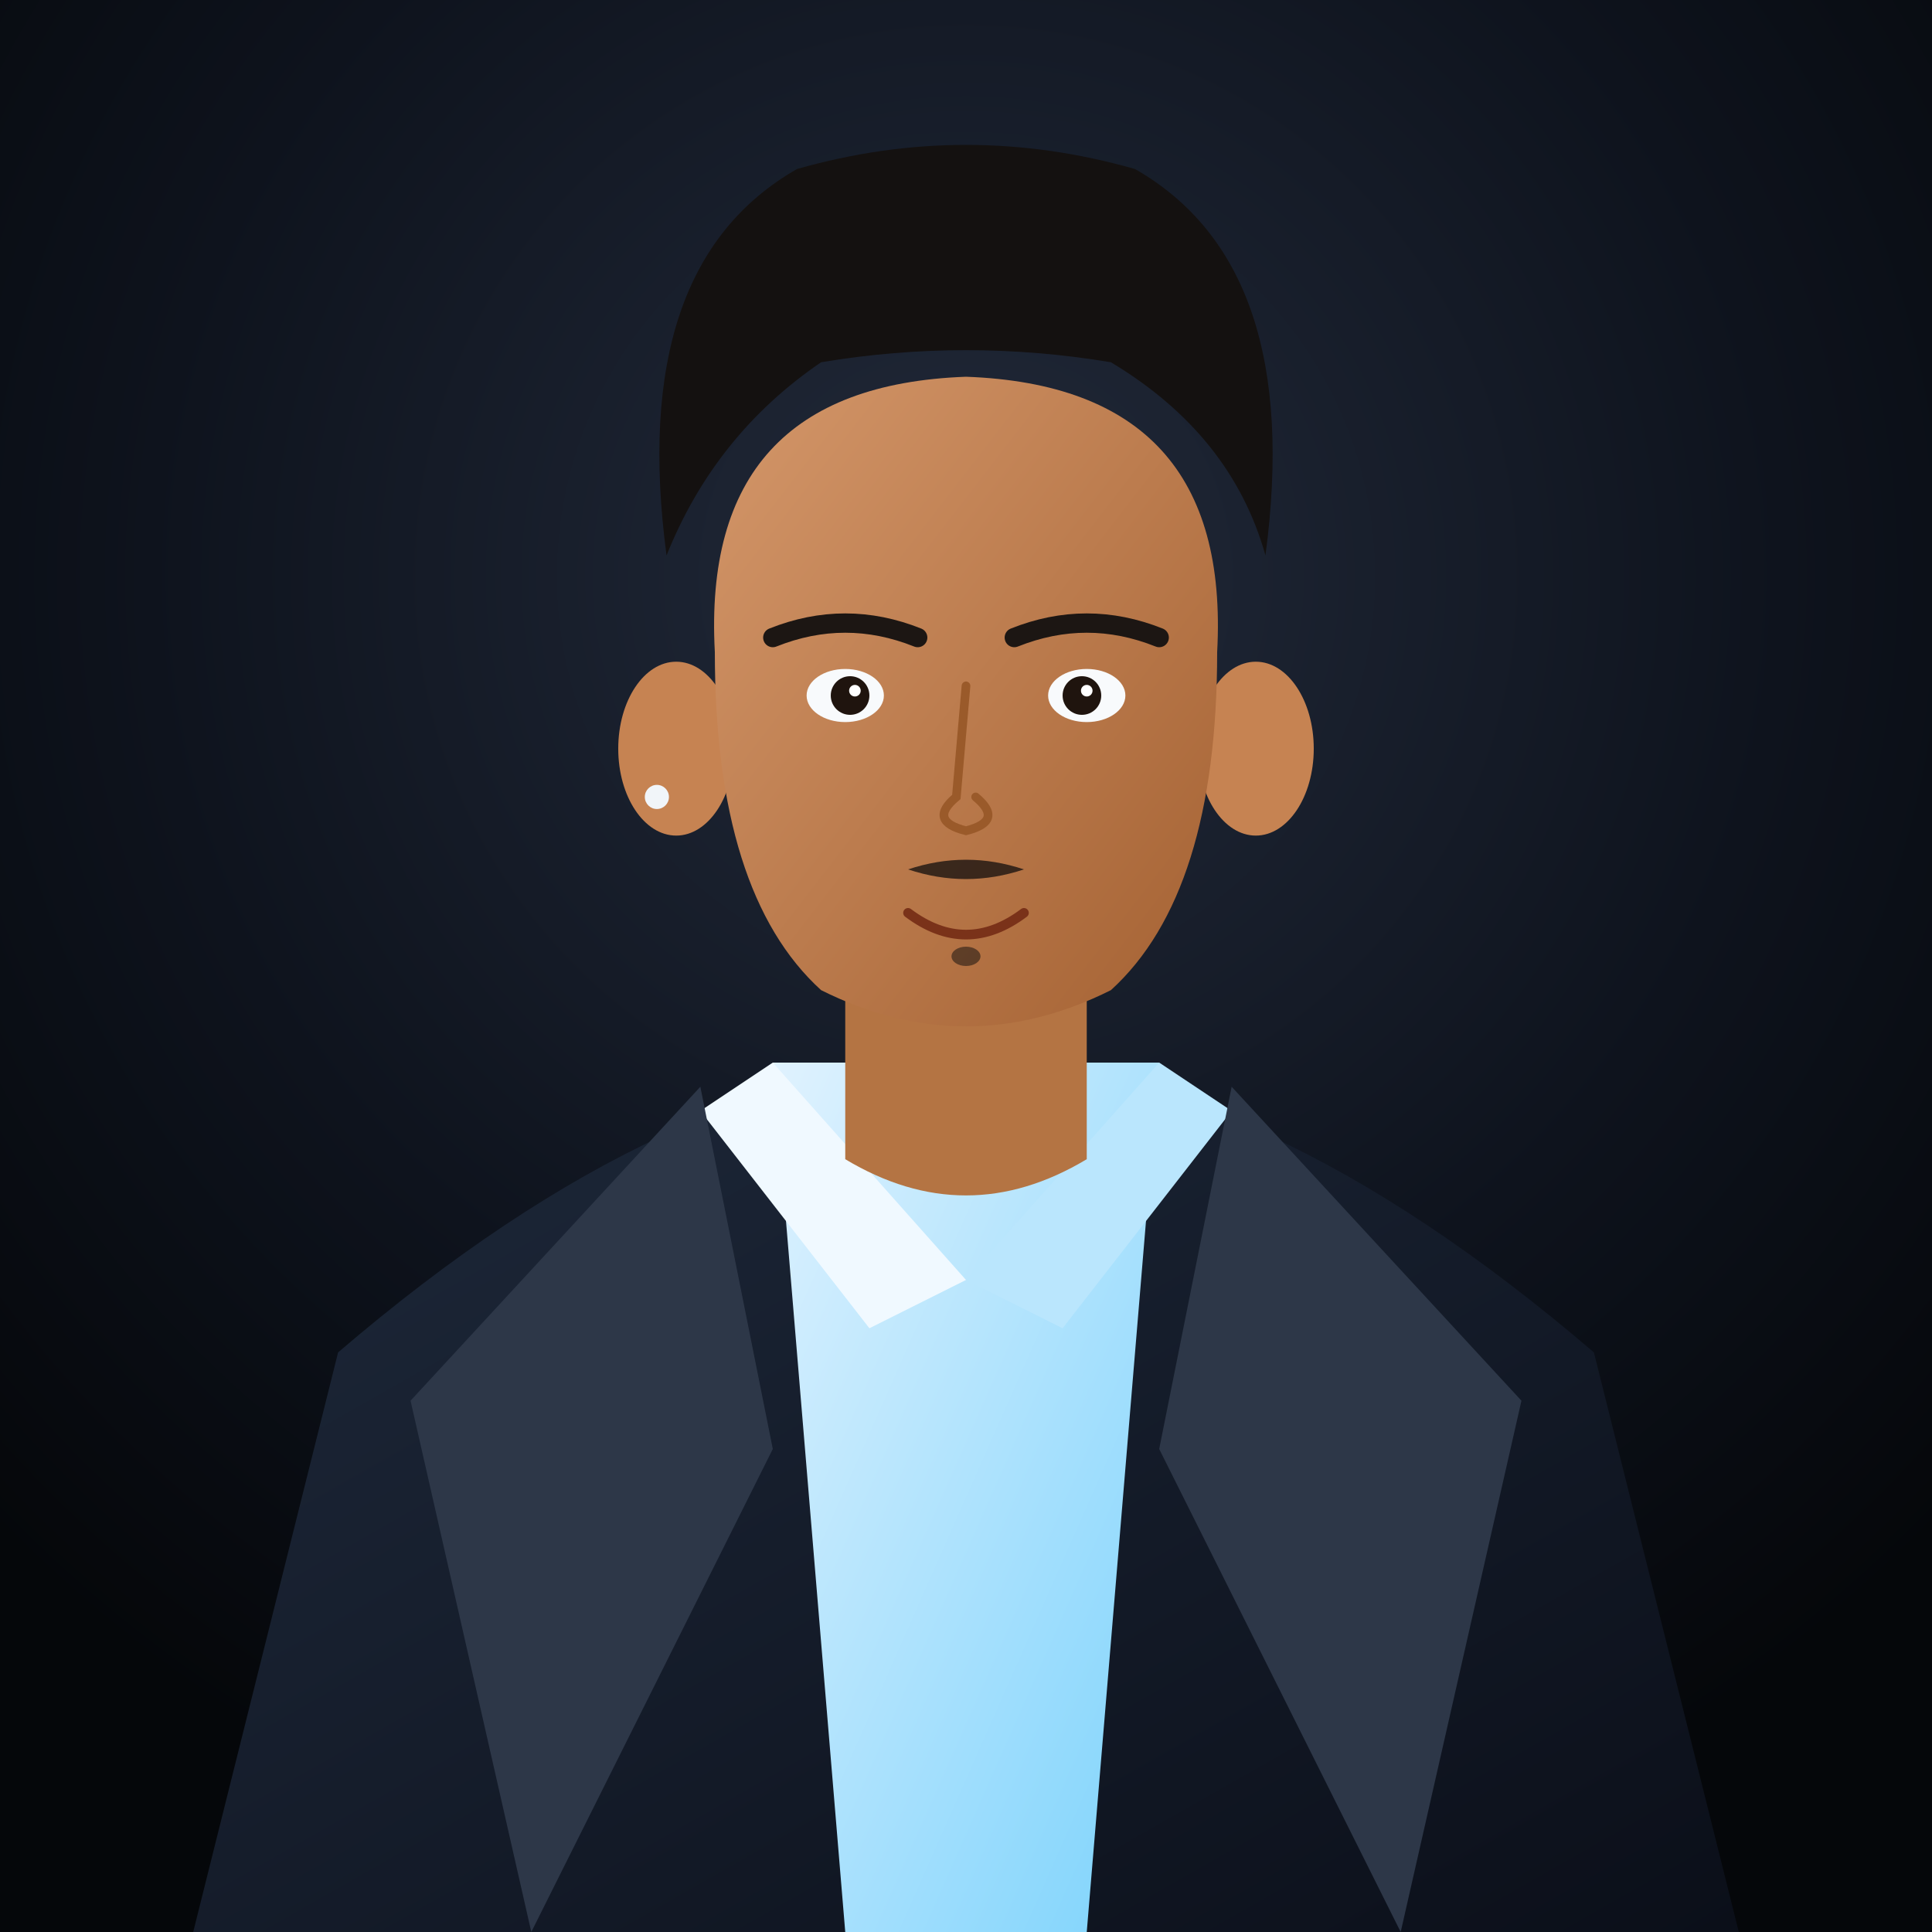
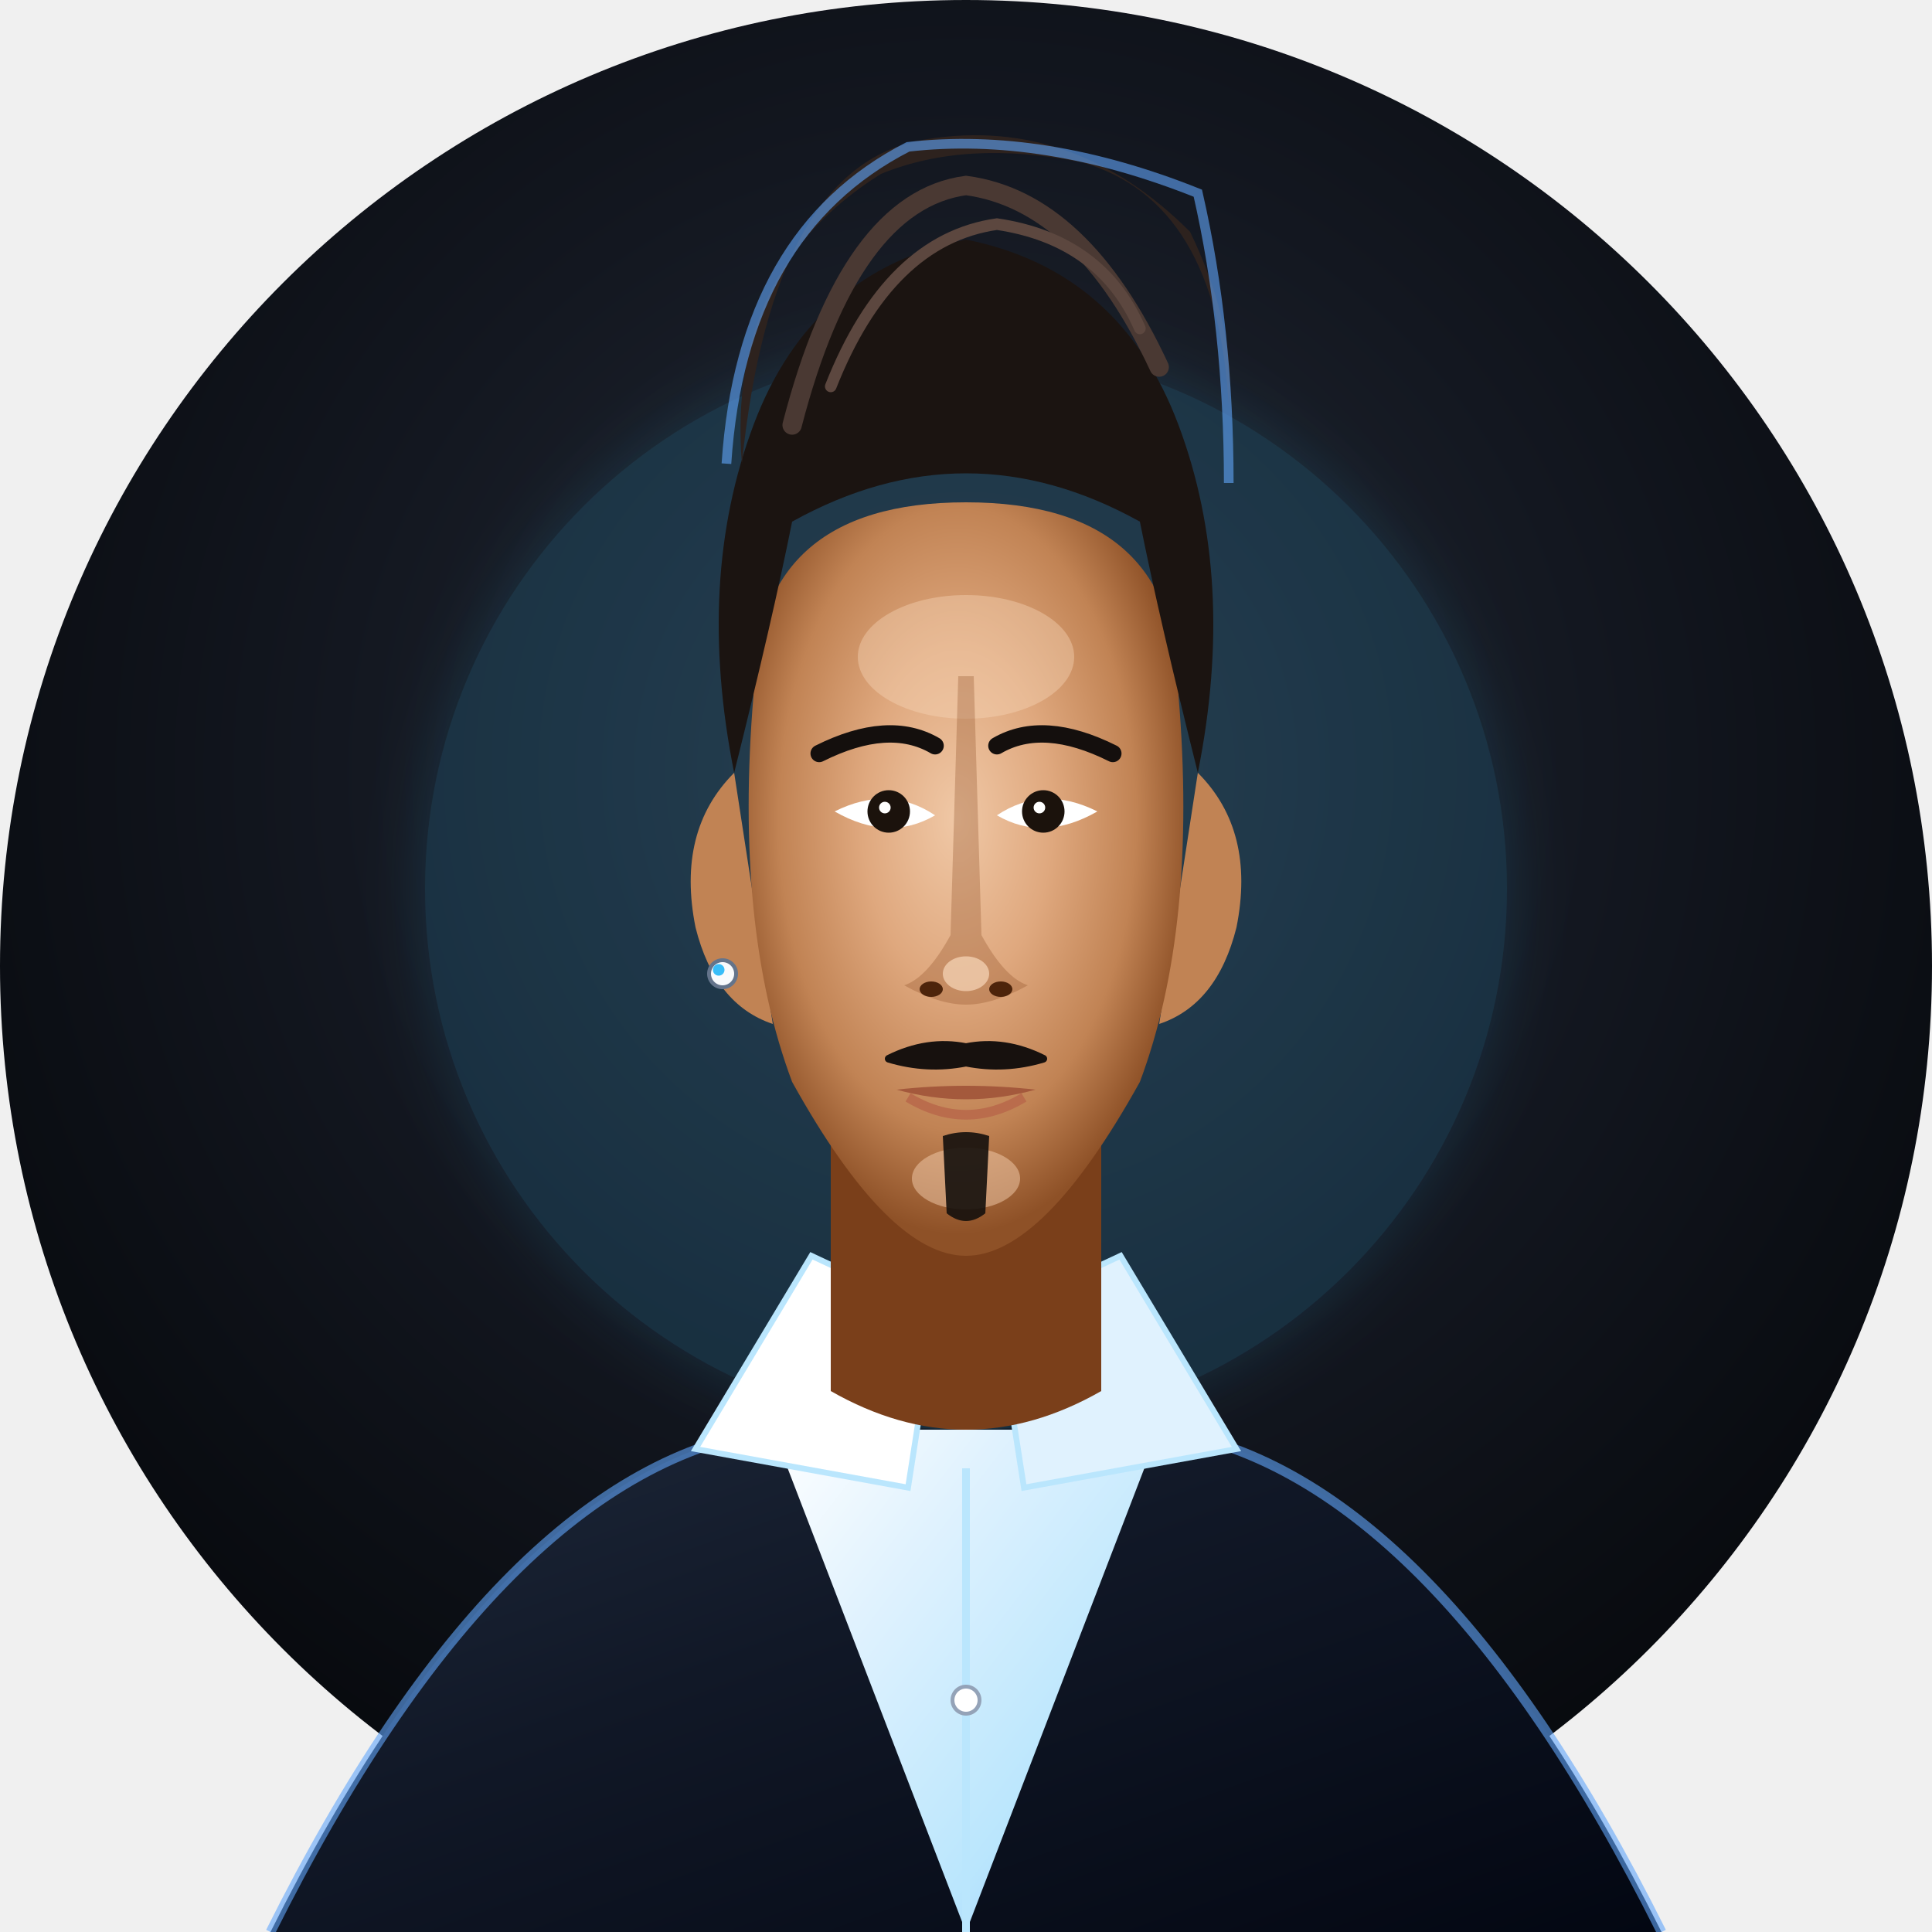
- <svg xmlns="http://www.w3.org/2000/svg" viewBox="0 0 400 400" width="100%" height="100%">
+ <svg xmlns="http://www.w3.org/2000/svg" viewBox="0 0 500 500" width="100%" height="100%">
  <defs>
-     <radialGradient id="avBg" cx="50%" cy="30%" r="70%">
-       <stop offset="0%" stop-color="#222a3a" />
-       <stop offset="60%" stop-color="#0e131d" />
+     <radialGradient id="avBg" cx="50%" cy="40%" r="65%">
+       <stop offset="0%" stop-color="#242b36" />
+       <stop offset="50%" stop-color="#131720" />
      <stop offset="100%" stop-color="#05070a" />
    </radialGradient>
-     <linearGradient id="avSuit" x1="0%" y1="0%" x2="100%" y2="100%">
+     <filter id="avGlow" x="-20%" y="-20%" width="140%" height="140%">
+       <feGaussianBlur stdDeviation="8" result="blur" />
+       <feComposite in="SourceGraphic" in2="blur" operator="over" />
+     </filter>
+     <linearGradient id="avBlazer" x1="0%" y1="0%" x2="100%" y2="100%">
      <stop offset="0%" stop-color="#1e293b" />
-       <stop offset="100%" stop-color="#0b0f19" />
+       <stop offset="40%" stop-color="#111827" />
+       <stop offset="100%" stop-color="#030712" />
    </linearGradient>
    <linearGradient id="avShirt" x1="0%" y1="0%" x2="100%" y2="100%">
-       <stop offset="0%" stop-color="#e0f2fe" />
-       <stop offset="100%" stop-color="#7dd3fc" />
+       <stop offset="0%" stop-color="#ffffff" />
+       <stop offset="30%" stop-color="#e0f2fe" />
+       <stop offset="70%" stop-color="#bae6fd" />
+       <stop offset="100%" stop-color="#93c5fd" />
    </linearGradient>
-     <linearGradient id="avSkin" x1="0%" y1="0%" x2="100%" y2="100%">
-       <stop offset="0%" stop-color="#d4976a" />
-       <stop offset="100%" stop-color="#a46132" />
-     </linearGradient>
+     <radialGradient id="avFace" cx="48%" cy="42%" r="55%">
+       <stop offset="0%" stop-color="#f0c8a6" />
+       <stop offset="40%" stop-color="#dfa87e" />
+       <stop offset="75%" stop-color="#c18354" />
+       <stop offset="100%" stop-color="#8e5127" />
+     </radialGradient>
  </defs>
-   <rect width="400" height="400" fill="url(#avBg)" />
-   <path d="M 40 400 L 70 280 Q 140 220 200 220 Q 260 220 330 280 L 360 400 Z" fill="url(#avSuit)" />
-   <polygon points="160,220 240,220 225,400 175,400" fill="url(#avShirt)" />
-   <polygon points="160,220 200,265 180,275 145,230" fill="#f0f9ff" />
-   <polygon points="240,220 200,265 220,275 255,230" fill="#bae6fd" />
-   <polygon points="85,290 145,225 160,300 110,400" fill="#2d3748" />
-   <polygon points="315,290 255,225 240,300 290,400" fill="#2d3748" />
-   <path d="M 175 190 L 175 240 Q 200 255 225 240 L 225 190 Z" fill="#b47443" />
-   <ellipse cx="140" cy="155" rx="12" ry="18" fill="#c68352" />
-   <circle cx="136" cy="165" r="2.5" fill="#f1f5f9" />
-   <ellipse cx="260" cy="155" rx="12" ry="18" fill="#c68352" />
-   <path d="M 148 135 Q 145 80 200 78 Q 255 80 252 135 Q 252 185 230 205 Q 200 220 170 205 Q 148 185 148 135 Z" fill="url(#avSkin)" />
-   <path d="M 138 115 Q 130 55 165 35 Q 200 25 235 35 Q 270 55 262 115 Q 255 90 230 75 Q 200 70 170 75 Q 148 90 138 115 Z" fill="#141110" />
-   <path d="M 160 132 Q 175 126 190 132" stroke="#1c1613" stroke-width="4" stroke-linecap="round" fill="none" />
-   <path d="M 210 132 Q 225 126 240 132" stroke="#1c1613" stroke-width="4" stroke-linecap="round" fill="none" />
-   <ellipse cx="175" cy="144" rx="8" ry="5.5" fill="#f8fafc" />
-   <circle cx="176" cy="144" r="4" fill="#1f140e" />
-   <circle cx="177" cy="143" r="1.2" fill="#ffffff" />
-   <ellipse cx="225" cy="144" rx="8" ry="5.5" fill="#f8fafc" />
-   <circle cx="224" cy="144" r="4" fill="#1f140e" />
-   <circle cx="225" cy="143" r="1.2" fill="#ffffff" />
-   <path d="M 200 142 L 198 165 Q 192 170 200 172 Q 208 170 202 165" stroke="#9a5a2a" stroke-width="1.8" fill="none" stroke-linecap="round" />
-   <path d="M 188 180 Q 200 176 212 180 Q 200 184 188 180 Z" fill="#251a14" opacity="0.85" />
-   <path d="M 188 189 Q 200 198 212 189" stroke="#7a3219" stroke-width="2" stroke-linecap="round" fill="none" />
-   <ellipse cx="200" cy="198" rx="3" ry="2" fill="#251a14" opacity="0.6" />
+   <rect width="500" height="500" rx="250" fill="url(#avBg)" />
+   <circle cx="250" cy="230" r="140" fill="#38bdf8" opacity="0.15" filter="url(#avGlow)" />
+   <path d="M70 500 Q130 380 200 370 L300 370 Q370 380 430 500 Z" fill="url(#avBlazer)" />
+   <path d="M70 500 Q130 380 200 370" fill="none" stroke="#60a5fa" stroke-width="2.5" opacity="0.6" />
+   <path d="M430 500 Q370 380 300 370" fill="none" stroke="#60a5fa" stroke-width="2.5" opacity="0.6" />
+   <path d="M200 370 L250 500 L300 370 Z" fill="url(#avShirt)" />
+   <line x1="250" y1="380" x2="250" y2="500" stroke="#bae6fd" stroke-width="2" />
+   <circle cx="250" cy="440" r="3.5" fill="#ffffff" stroke="#94a3b8" stroke-width="1" />
+   <path d="M210 325 L180 375 L235 385 L242 340 Z" fill="#ffffff" stroke="#bae6fd" stroke-width="1.5" />
+   <path d="M290 325 L320 375 L265 385 L258 340 Z" fill="#e0f2fe" stroke="#bae6fd" stroke-width="1.5" />
+   <path d="M215 270 L215 360 Q250 380 285 360 L285 270 Z" fill="#7a3f1a" />
+   <ellipse cx="250" cy="315" rx="8" ry="10" fill="#663412" opacity="0.4" />
+   <path d="M190 200 Q175 215 180 240 Q185 260 200 265 Z" fill="#c18354" />
+   <circle cx="187" cy="252" r="3.5" fill="#f8fafc" stroke="#64748b" stroke-width="1" />
+   <circle cx="186" cy="251" r="1.5" fill="#38bdf8" />
+   <path d="M310 200 Q325 215 320 240 Q315 260 300 265 Z" fill="#c18354" />
+   <path d="M195 180 Q195 130 250 130 Q305 130 305 180 Q310 240 295 280 Q270 325 250 325 Q230 325 205 280 Q190 240 195 180 Z" fill="url(#avFace)" />
+   <ellipse cx="250" cy="170" rx="28" ry="16" fill="#f8d7b9" opacity="0.4" />
+   <ellipse cx="250" cy="305" rx="14" ry="8" fill="#f3cead" opacity="0.5" />
+   <path d="M248 175 L246 242 Q240 253 234 255 Q243 260 250 260 Q257 260 266 255 Q260 253 254 242 L252 175 Z" fill="#8a4b20" opacity="0.3" />
+   <ellipse cx="250" cy="252" rx="6" ry="4.5" fill="#f8d7b9" opacity="0.7" />
+   <ellipse cx="241" cy="256" rx="3" ry="2" fill="#4d240b" />
+   <ellipse cx="259" cy="256" rx="3" ry="2" fill="#4d240b" />
+   <path d="M212 195 Q230 186 242 193" fill="none" stroke="#140f0d" stroke-width="4.5" stroke-linecap="round" />
+   <path d="M288 195 Q270 186 258 193" fill="none" stroke="#140f0d" stroke-width="4.5" stroke-linecap="round" />
+   <path d="M216 210 Q230 203 242 211 Q230 218 216 210 Z" fill="#ffffff" />
+   <circle cx="230" cy="210" r="5.5" fill="#1b120c" />
+   <circle cx="229" cy="209" r="1.5" fill="#ffffff" />
+   <path d="M284 210 Q270 203 258 211 Q270 218 284 210 Z" fill="#ffffff" />
+   <circle cx="270" cy="210" r="5.5" fill="#1b120c" />
+   <circle cx="269" cy="209" r="1.5" fill="#ffffff" />
+   <path d="M230 274 Q240 269 250 271 Q260 269 270 274 Q260 277 250 275 Q240 277 230 274 Z" fill="#17110e" stroke="#17110e" stroke-width="2" stroke-linejoin="round" />
+   <path d="M232 282 Q250 280 268 282 Q250 287 232 282 Z" fill="#a4593c" />
+   <path d="M235 284 Q250 293 265 284" fill="none" stroke="#ba6c4c" stroke-width="2.5" />
+   <path d="M244 294 Q250 292 256 294 L255 314 Q250 318 245 314 Z" fill="#140f0c" opacity="0.9" />
+   <path d="M190 200 Q180 150 195 110 Q210 70 250 62 Q290 70 305 110 Q320 150 310 200 Q300 160 295 135 Q250 110 205 135 Q200 160 190 200 Z" fill="#1b1411" />
+   <path d="M192 120 Q188 70 228 45 Q250 36 280 42 Q315 52 318 105 Q320 85 308 60 Q278 30 240 36 Q200 42 192 120 Z" fill="#2d221e" />
+   <path d="M205 110 Q220 52 250 48 Q280 52 300 95" fill="none" stroke="#4a3933" stroke-width="5" stroke-linecap="round" />
+   <path d="M215 100 Q230 62 258 58 Q285 62 295 85" fill="none" stroke="#5c473f" stroke-width="3" stroke-linecap="round" />
+   <path d="M188 120 Q192 60 235 38 Q270 34 310 50 Q318 85 318 125" fill="none" stroke="#60a5fa" stroke-width="2.5" opacity="0.6" />
</svg>
